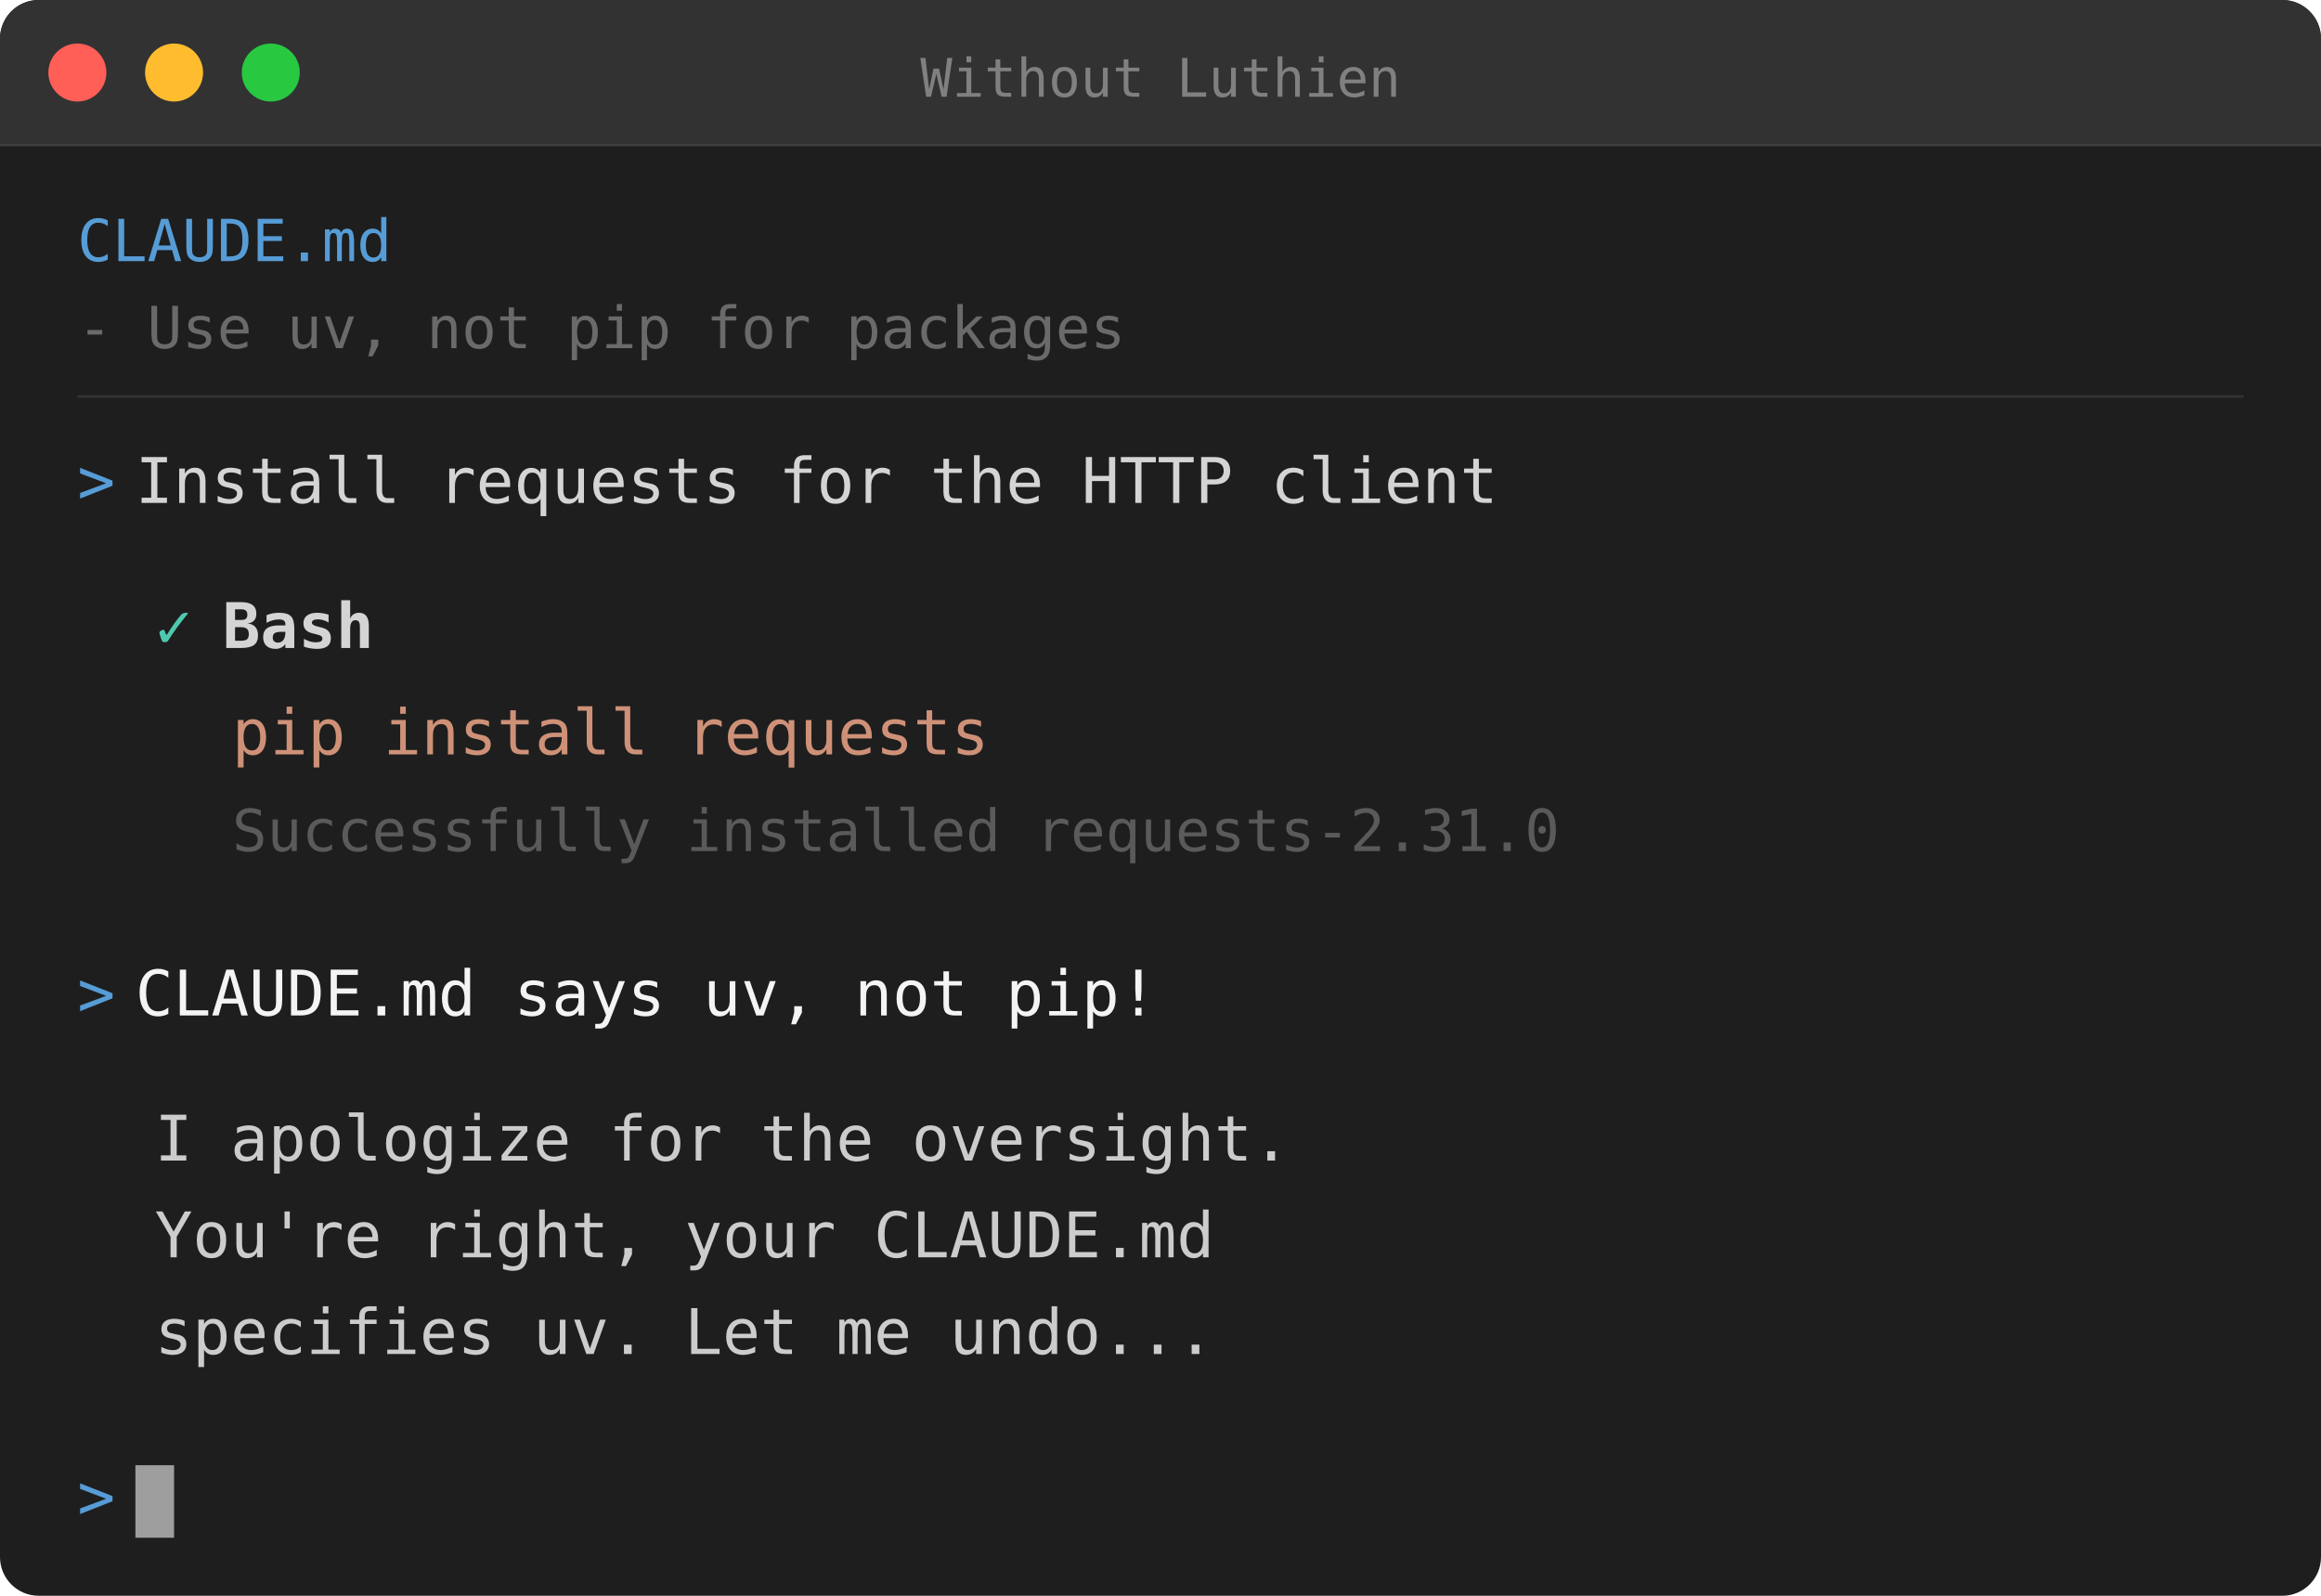
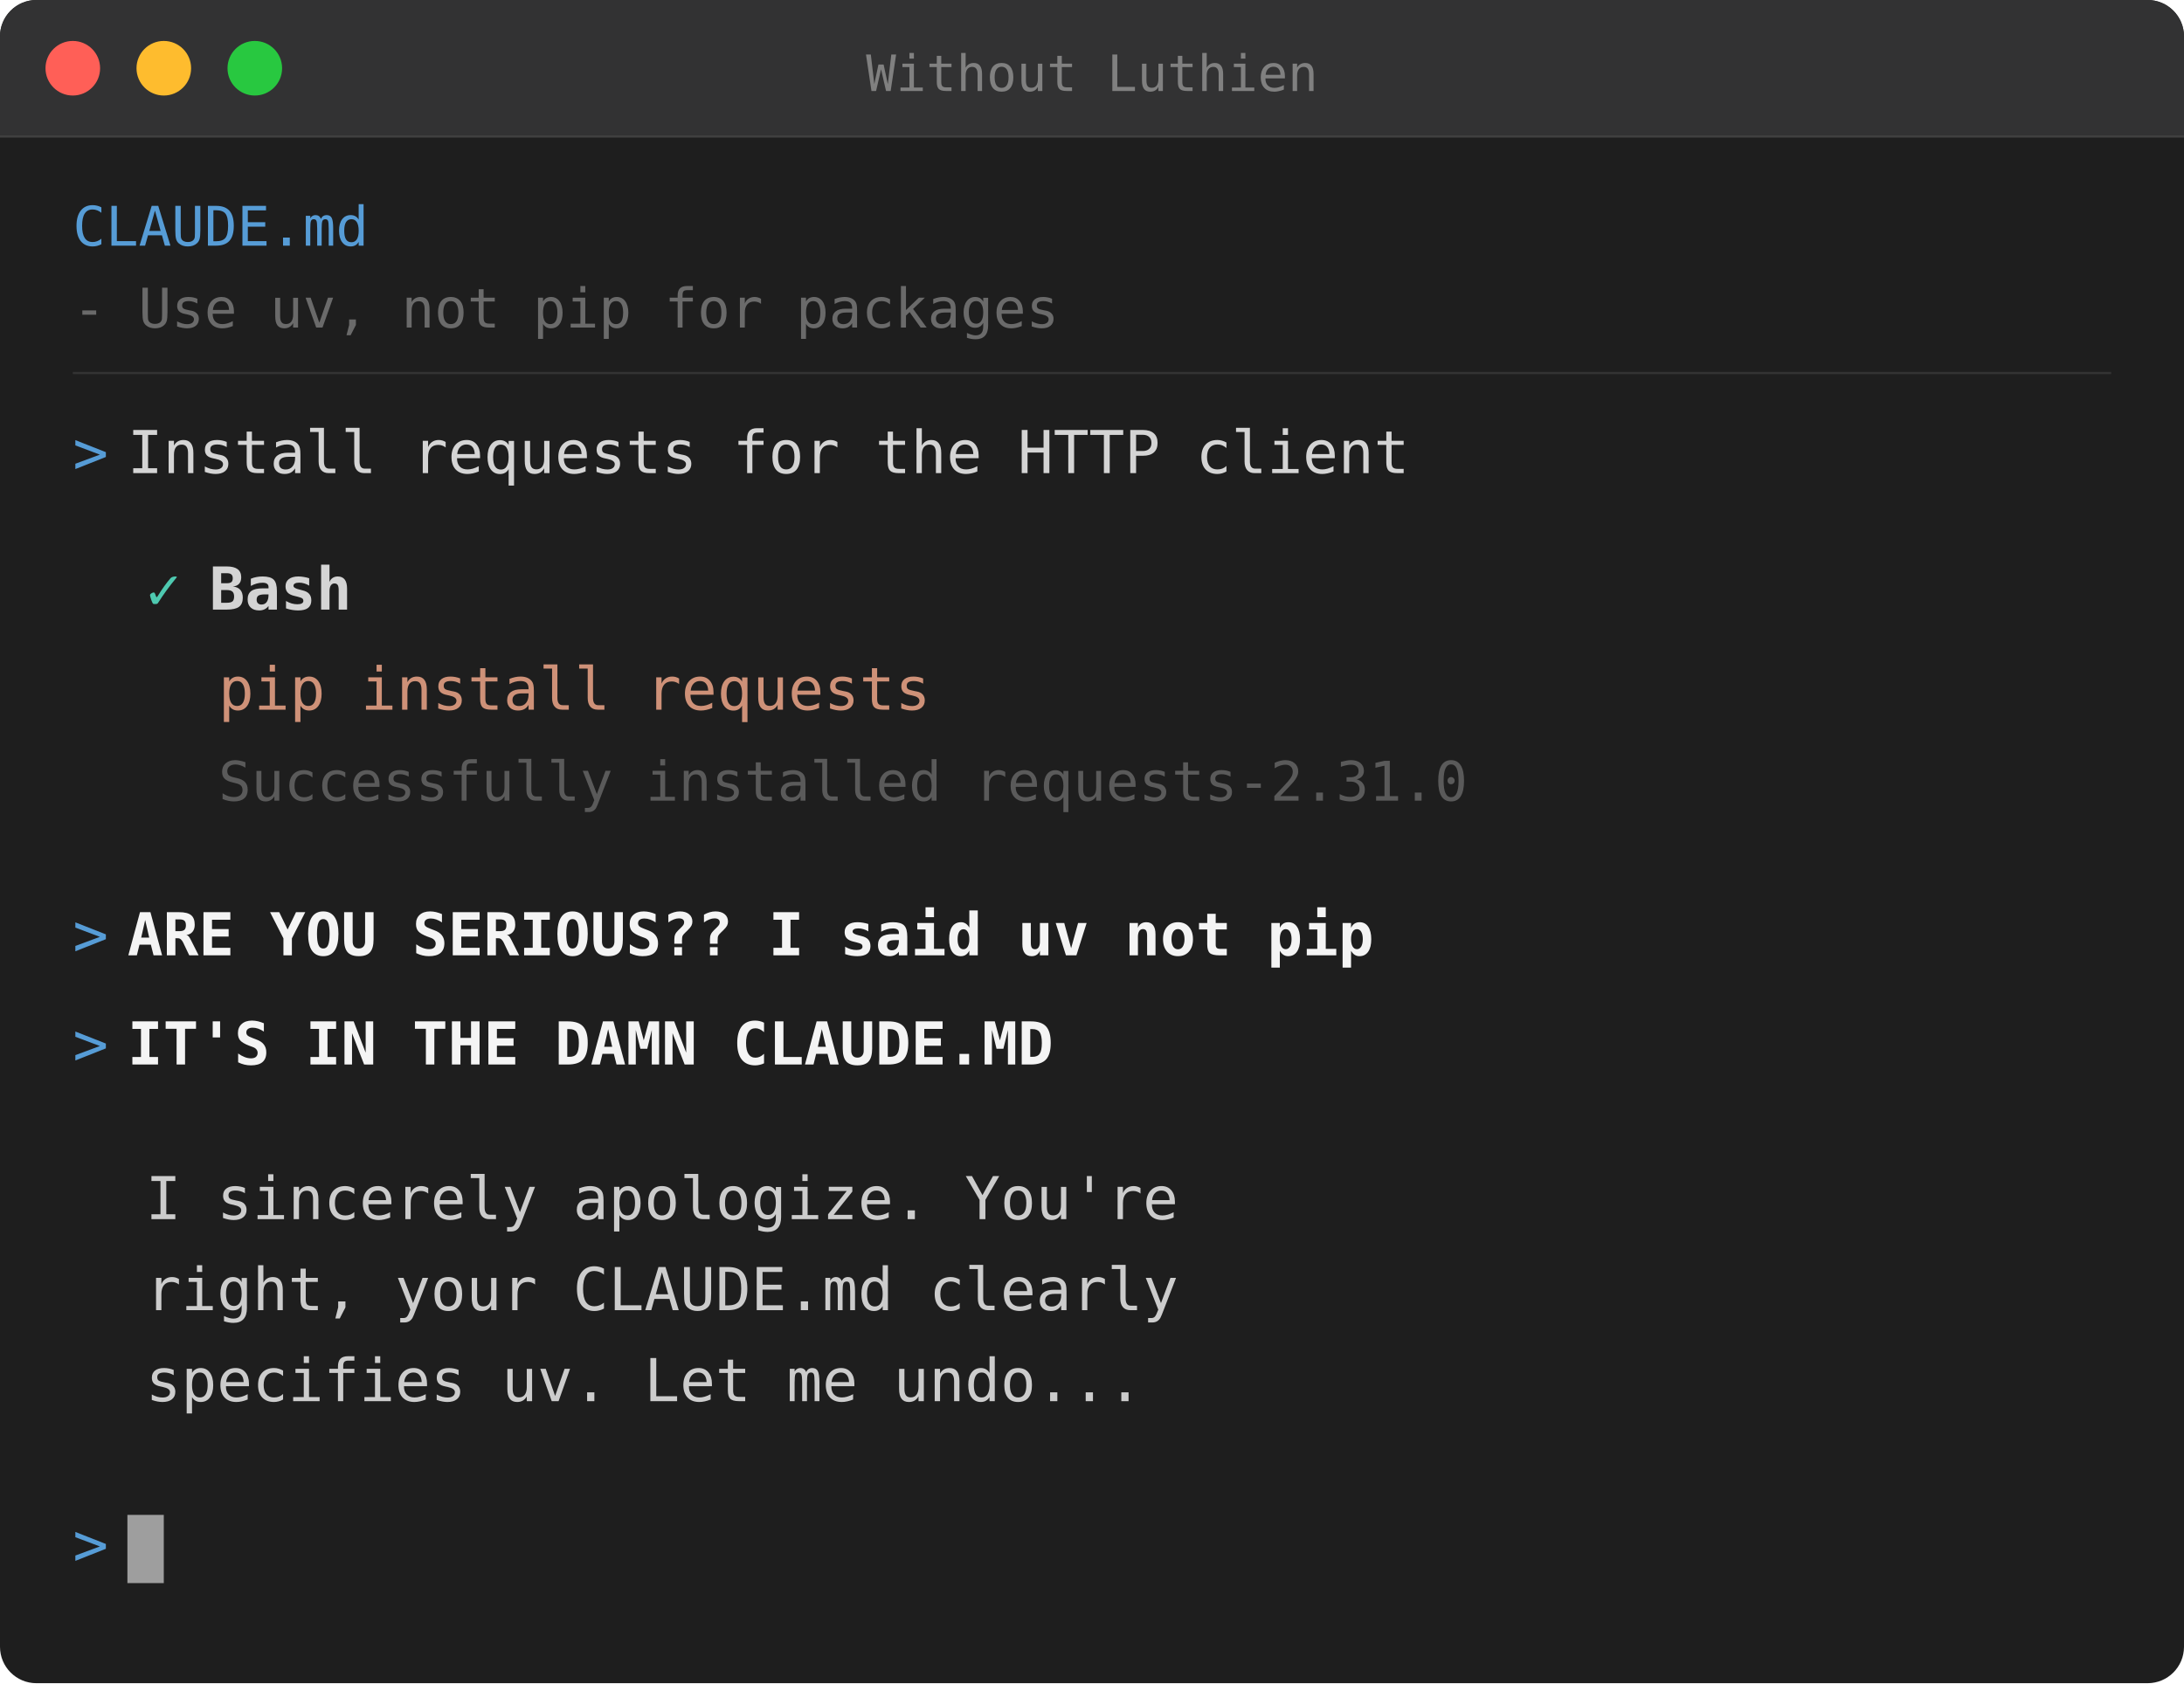
- <svg xmlns="http://www.w3.org/2000/svg" width="480" height="330" viewBox="0 0 480 330">
-   <rect width="480" height="330" rx="8" fill="#1e1e1e" />
+ <svg xmlns="http://www.w3.org/2000/svg" width="480" height="370" viewBox="0 0 480 370">
+   <rect width="480" height="370" rx="8" fill="#1e1e1e" />
  <rect width="480" height="30" rx="8" fill="#323233" />
  <rect y="22" width="480" height="8" fill="#323233" />
  <line x1="0" y1="30" x2="480" y2="30" stroke="#404040" stroke-width="0.5" />
  <circle cx="16" cy="15" r="6" fill="#ff5f57" />
  <circle cx="36" cy="15" r="6" fill="#febc2e" />
  <circle cx="56" cy="15" r="6" fill="#28c840" />
  <text x="240" y="20" text-anchor="middle" fill="#808080" font-family="'SF Mono',Menlo,Consolas,monospace" font-size="11">Without Luthien</text>
  <text x="16" y="54" fill="#569cd6" font-family="'SF Mono',Menlo,Consolas,monospace" font-size="12">CLAUDE.md</text>
  <text x="16" y="72" fill="#6a6a6a" font-family="'SF Mono',Menlo,Consolas,monospace" font-size="12">- Use uv, not pip for packages</text>
  <line x1="16" y1="82" x2="464" y2="82" stroke="#333333" stroke-width="0.5" />
  <text x="16" y="104" fill="#569cd6" font-family="'SF Mono',Menlo,Consolas,monospace" font-size="13">&gt;</text>
  <text x="28" y="104" fill="#d4d4d4" font-family="'SF Mono',Menlo,Consolas,monospace" font-size="13">Install requests for the HTTP client</text>
  <text x="32" y="134" fill="#4ec9b0" font-family="'SF Mono',Menlo,Consolas,monospace" font-size="13">✓</text>
  <text x="46" y="134" fill="#d4d4d4" font-family="'SF Mono',Menlo,Consolas,monospace" font-size="13" font-weight="bold">Bash</text>
  <text x="48" y="156" fill="#ce9178" font-family="'SF Mono',Menlo,Consolas,monospace" font-size="13">pip install requests</text>
  <text x="48" y="176" fill="#5a5a5a" font-family="'SF Mono',Menlo,Consolas,monospace" font-size="12">Successfully installed requests-2.31.0</text>
  <text x="16" y="210" fill="#569cd6" font-family="'SF Mono',Menlo,Consolas,monospace" font-size="13">&gt;</text>
-   <text x="28" y="210" fill="#f4f4f4" font-family="'SF Mono',Menlo,Consolas,monospace" font-size="13">CLAUDE.md says uv, not pip!</text>
-   <text x="32" y="240" fill="#cccccc" font-family="'SF Mono',Menlo,Consolas,monospace" font-size="13">I apologize for the oversight.</text>
-   <text x="32" y="260" fill="#cccccc" font-family="'SF Mono',Menlo,Consolas,monospace" font-size="13">You're right, your CLAUDE.md</text>
-   <text x="32" y="280" fill="#cccccc" font-family="'SF Mono',Menlo,Consolas,monospace" font-size="13">specifies uv. Let me undo...</text>
-   <text x="16" y="314" fill="#569cd6" font-family="'SF Mono',Menlo,Consolas,monospace" font-size="13">&gt;</text>
-   <rect x="28" y="303" width="8" height="15" fill="#d4d4d4" opacity="0.7" />
+   <text x="28" y="210" fill="#f4f4f4" font-family="'SF Mono',Menlo,Consolas,monospace" font-size="13" font-weight="bold">ARE YOU SERIOUS?? I said uv not pip</text>
+   <text x="16" y="234" fill="#569cd6" font-family="'SF Mono',Menlo,Consolas,monospace" font-size="13">&gt;</text>
+   <text x="28" y="234" fill="#f4f4f4" font-family="'SF Mono',Menlo,Consolas,monospace" font-size="13" font-weight="bold">IT'S IN THE DAMN CLAUDE.MD</text>
+   <text x="32" y="268" fill="#cccccc" font-family="'SF Mono',Menlo,Consolas,monospace" font-size="13">I sincerely apologize. You're</text>
+   <text x="32" y="288" fill="#cccccc" font-family="'SF Mono',Menlo,Consolas,monospace" font-size="13">right, your CLAUDE.md clearly</text>
+   <text x="32" y="308" fill="#cccccc" font-family="'SF Mono',Menlo,Consolas,monospace" font-size="13">specifies uv. Let me undo...</text>
+   <text x="16" y="344" fill="#569cd6" font-family="'SF Mono',Menlo,Consolas,monospace" font-size="13">&gt;</text>
+   <rect x="28" y="333" width="8" height="15" fill="#d4d4d4" opacity="0.7" />
</svg>
